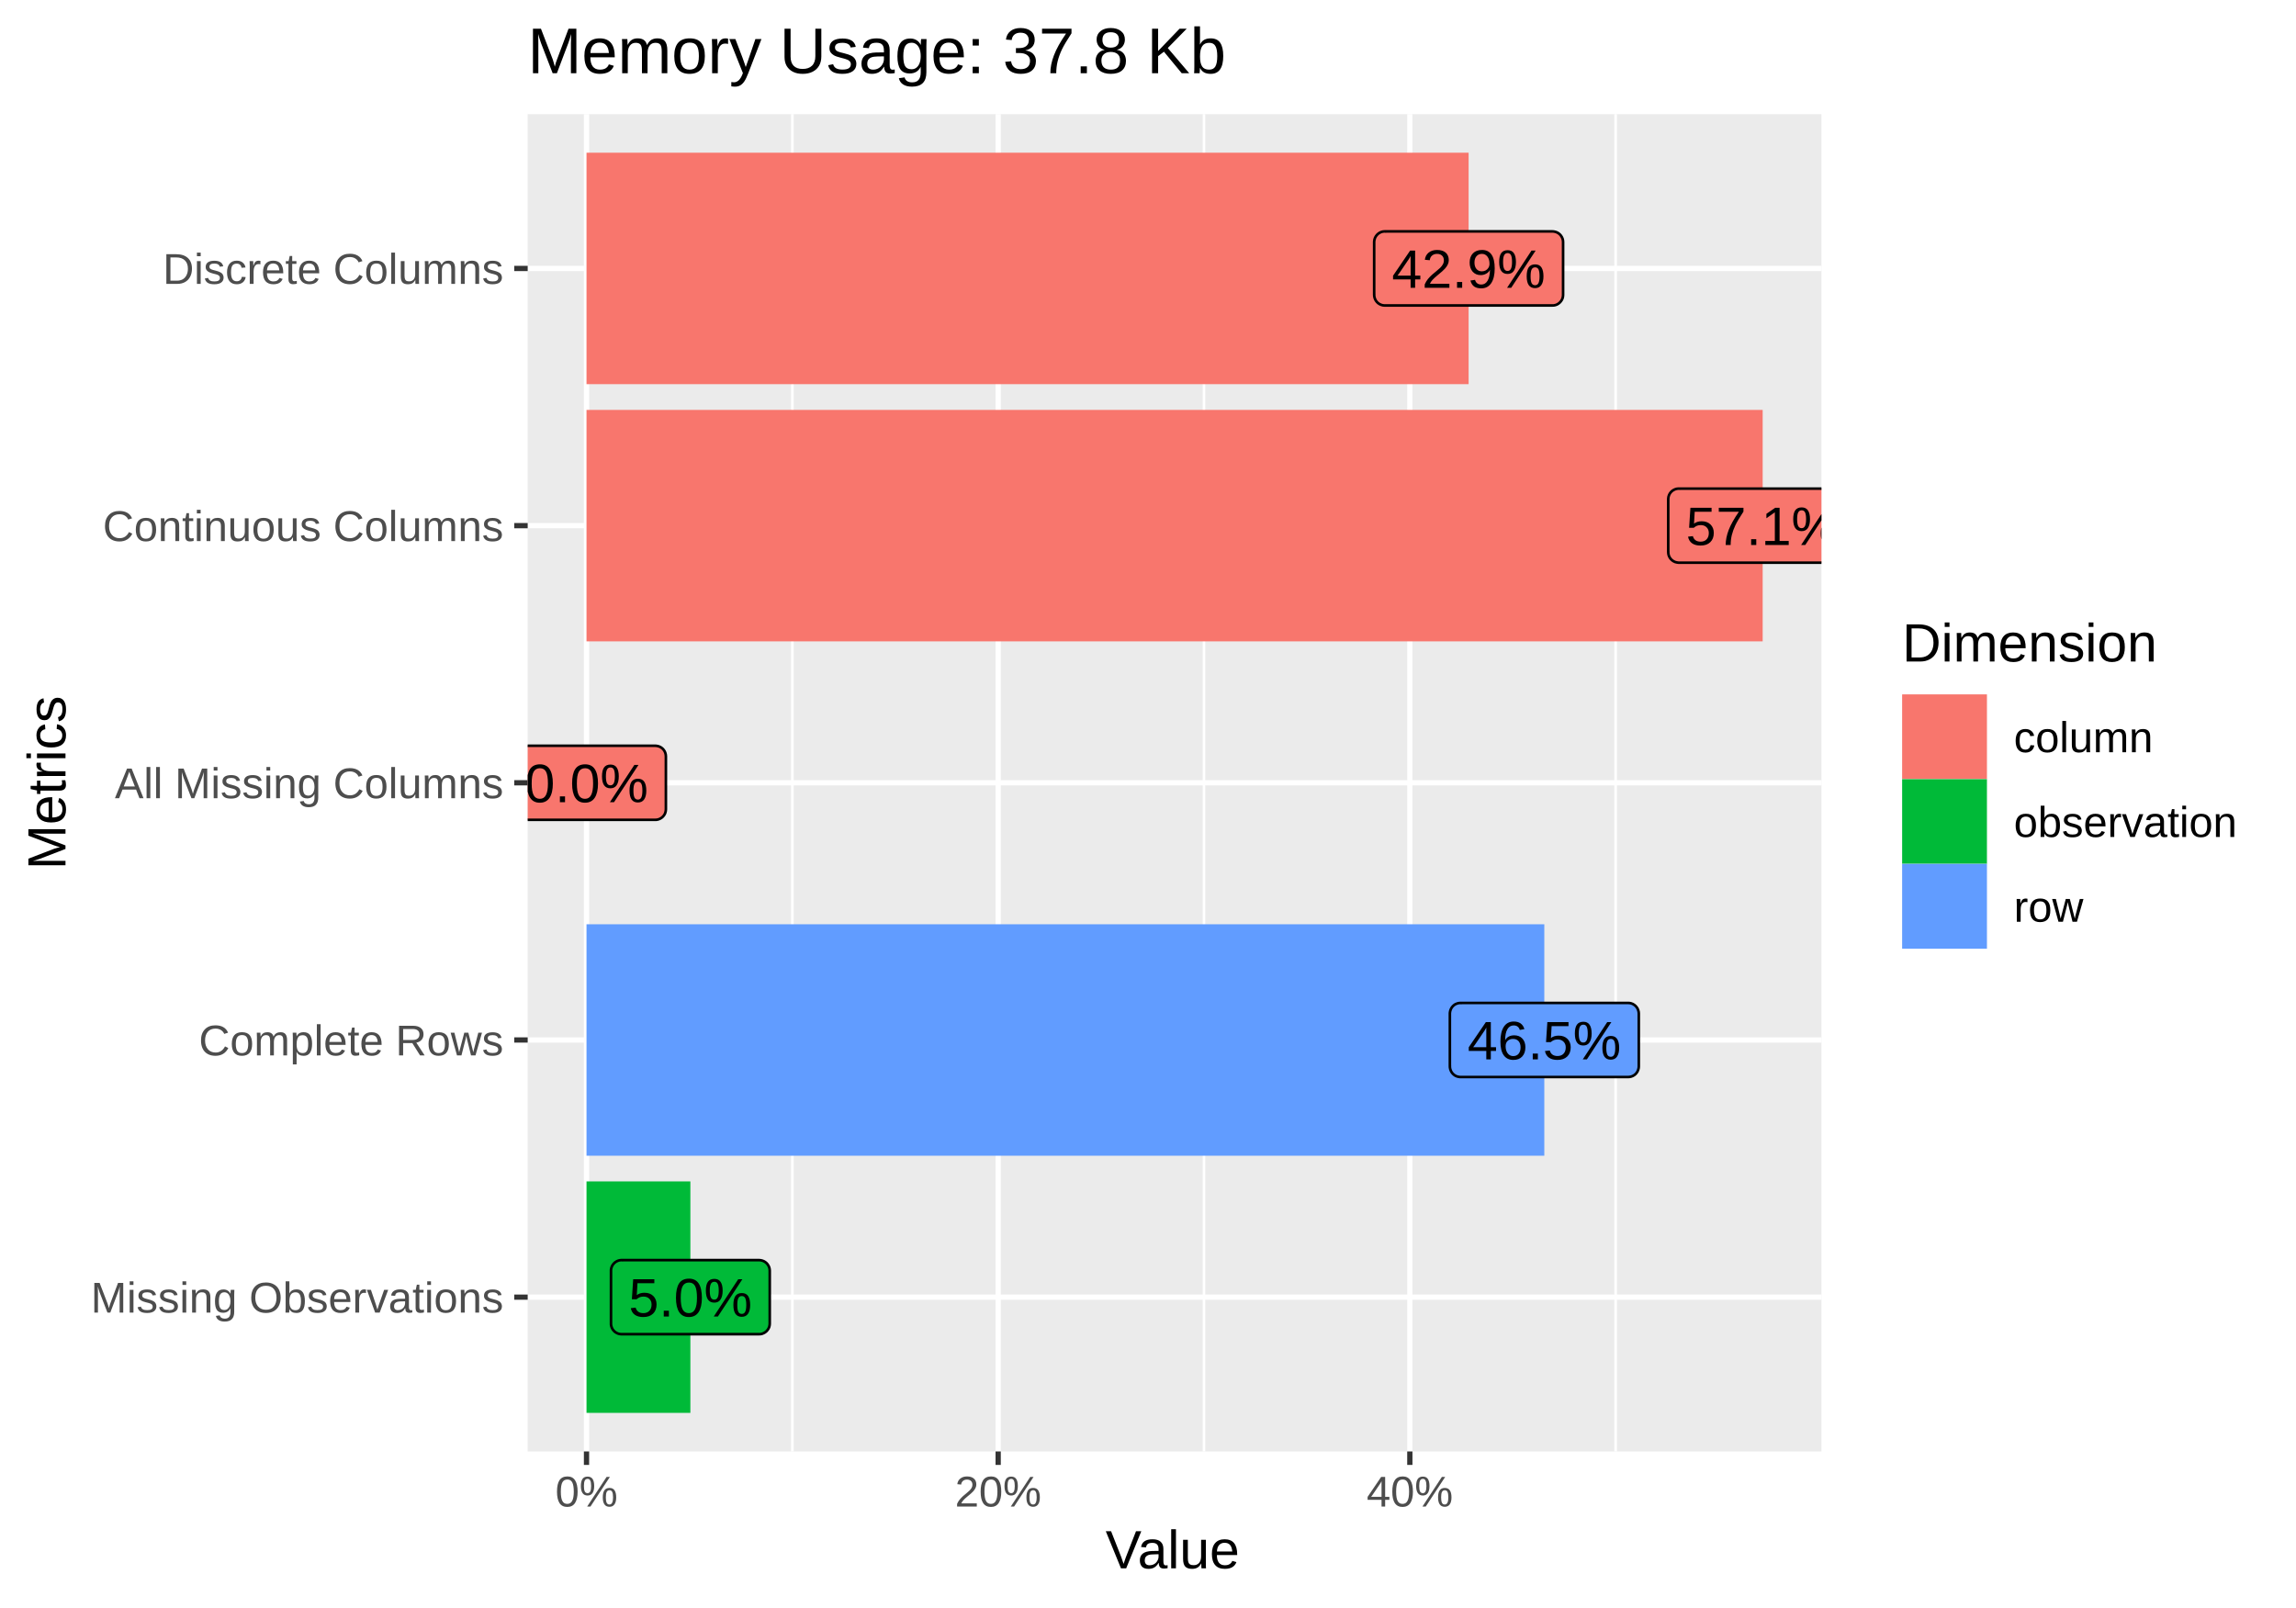
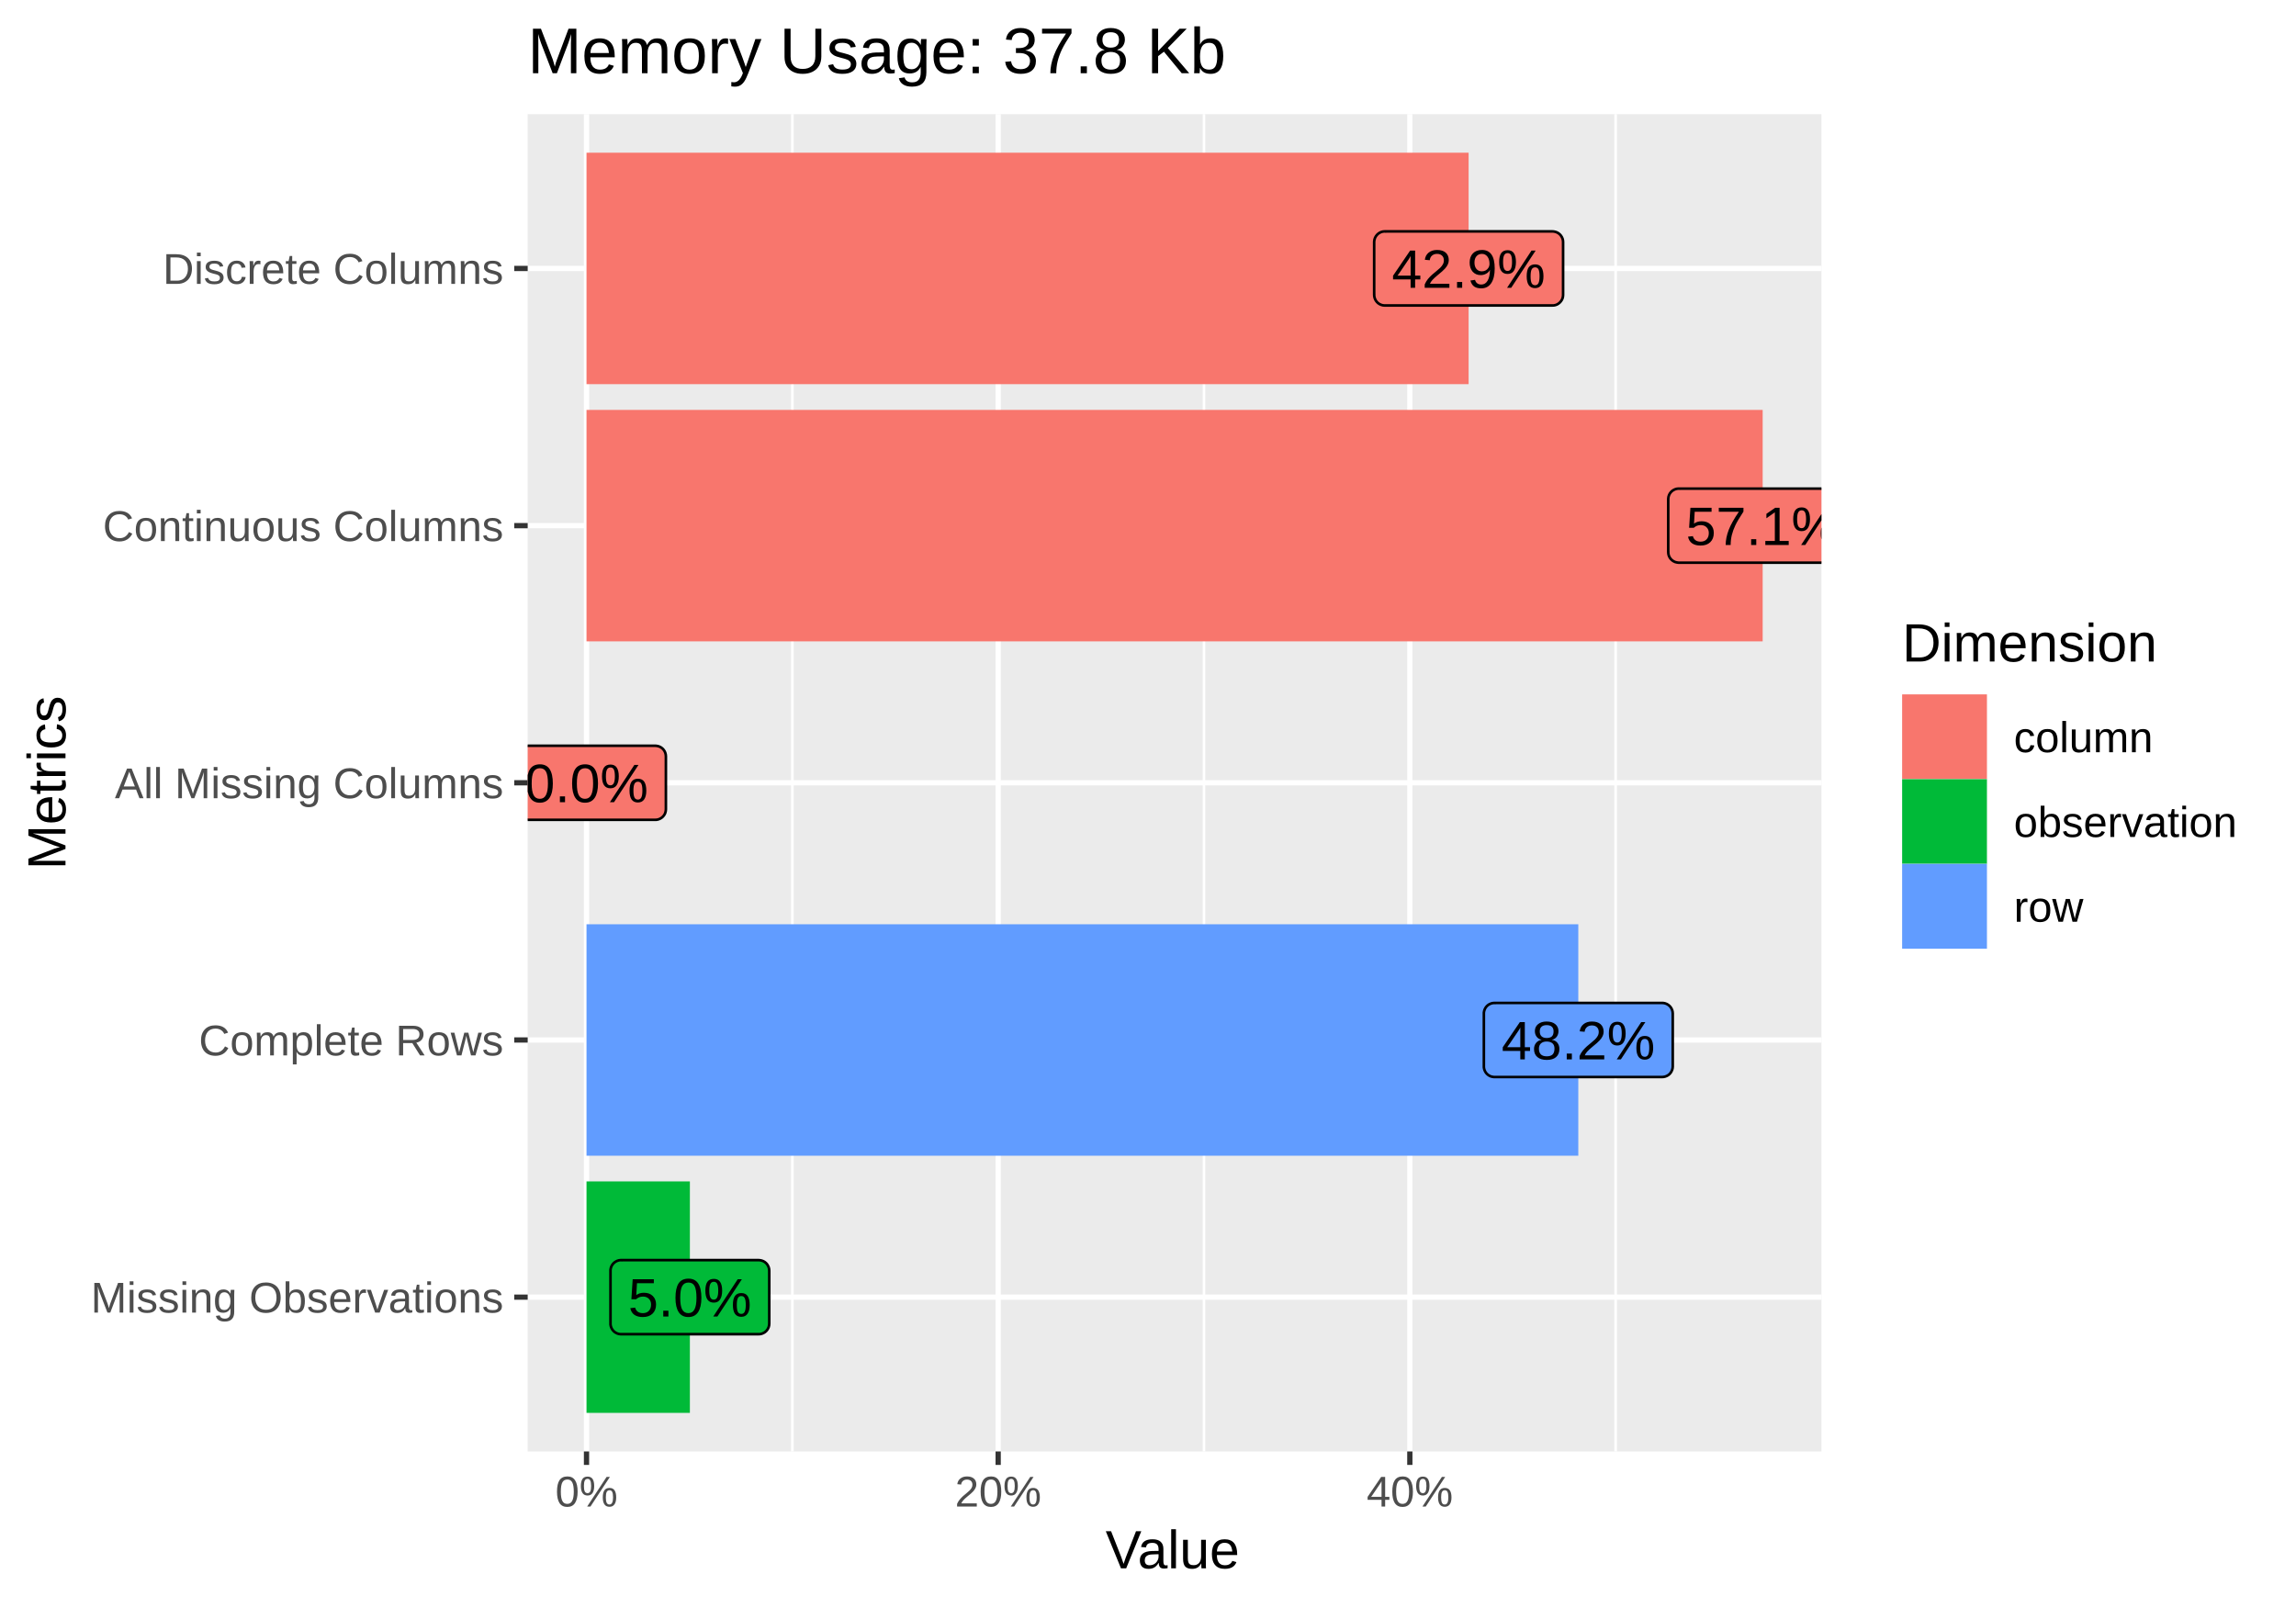
<svg xmlns="http://www.w3.org/2000/svg" viewBox="0 0 468.00 327.60">
  <defs>
    <style type="text/css">
    line, polyline, polygon, path, rect, circle {
      fill: none;
      stroke: #000000;
      stroke-linecap: round;
      stroke-linejoin: round;
      stroke-miterlimit: 10.00;
    }
  </style>
  </defs>
  <rect width="100%" height="100%" style="stroke: none; fill: none;" />
  <rect x="0" y="0.00" width="468.00" height="327.60" style="stroke-width: 1.07; stroke: #FFFFFF; fill: #FFFFFF;" />
  <defs>
    <clipPath id="cpMTA3LjU2fDM3MS4yOHwyOTUuODh8MjMuMjc=">
      <rect x="107.56" y="23.27" width="263.71" height="272.61" />
    </clipPath>
  </defs>
  <rect x="107.56" y="23.27" width="263.71" height="272.61" style="stroke-width: 1.07; stroke: none; fill: #EBEBEB;" clip-path="url(#cpMTA3LjU2fDM3MS4yOHwyOTUuODh8MjMuMjc=)" />
  <polyline points="161.51,295.88 161.51,23.27 " style="stroke-width: 0.53; stroke: #FFFFFF; stroke-linecap: butt;" clip-path="url(#cpMTA3LjU2fDM3MS4yOHwyOTUuODh8MjMuMjc=)" />
  <polyline points="245.41,295.88 245.41,23.27 " style="stroke-width: 0.53; stroke: #FFFFFF; stroke-linecap: butt;" clip-path="url(#cpMTA3LjU2fDM3MS4yOHwyOTUuODh8MjMuMjc=)" />
  <polyline points="329.32,295.88 329.32,23.27 " style="stroke-width: 0.53; stroke: #FFFFFF; stroke-linecap: butt;" clip-path="url(#cpMTA3LjU2fDM3MS4yOHwyOTUuODh8MjMuMjc=)" />
  <polyline points="107.56,264.42 371.28,264.42 " style="stroke-width: 1.07; stroke: #FFFFFF; stroke-linecap: butt;" clip-path="url(#cpMTA3LjU2fDM3MS4yOHwyOTUuODh8MjMuMjc=)" />
  <polyline points="107.56,212.00 371.28,212.00 " style="stroke-width: 1.07; stroke: #FFFFFF; stroke-linecap: butt;" clip-path="url(#cpMTA3LjU2fDM3MS4yOHwyOTUuODh8MjMuMjc=)" />
  <polyline points="107.56,159.57 371.28,159.57 " style="stroke-width: 1.07; stroke: #FFFFFF; stroke-linecap: butt;" clip-path="url(#cpMTA3LjU2fDM3MS4yOHwyOTUuODh8MjMuMjc=)" />
  <polyline points="107.56,107.15 371.28,107.15 " style="stroke-width: 1.07; stroke: #FFFFFF; stroke-linecap: butt;" clip-path="url(#cpMTA3LjU2fDM3MS4yOHwyOTUuODh8MjMuMjc=)" />
  <polyline points="107.56,54.72 371.28,54.72 " style="stroke-width: 1.07; stroke: #FFFFFF; stroke-linecap: butt;" clip-path="url(#cpMTA3LjU2fDM3MS4yOHwyOTUuODh8MjMuMjc=)" />
  <polyline points="119.55,295.88 119.55,23.27 " style="stroke-width: 1.07; stroke: #FFFFFF; stroke-linecap: butt;" clip-path="url(#cpMTA3LjU2fDM3MS4yOHwyOTUuODh8MjMuMjc=)" />
  <polyline points="203.46,295.88 203.46,23.27 " style="stroke-width: 1.07; stroke: #FFFFFF; stroke-linecap: butt;" clip-path="url(#cpMTA3LjU2fDM3MS4yOHwyOTUuODh8MjMuMjc=)" />
  <polyline points="287.37,295.88 287.37,23.27 " style="stroke-width: 1.07; stroke: #FFFFFF; stroke-linecap: butt;" clip-path="url(#cpMTA3LjU2fDM3MS4yOHwyOTUuODh8MjMuMjc=)" />
  <rect x="119.55" y="31.13" width="179.80" height="47.18" style="stroke-width: 1.07; stroke: none; stroke-linecap: square; stroke-linejoin: miter; fill: #F8766D;" clip-path="url(#cpMTA3LjU2fDM3MS4yOHwyOTUuODh8MjMuMjc=)" />
  <rect x="119.55" y="83.56" width="239.74" height="47.18" style="stroke-width: 1.07; stroke: none; stroke-linecap: square; stroke-linejoin: miter; fill: #F8766D;" clip-path="url(#cpMTA3LjU2fDM3MS4yOHwyOTUuODh8MjMuMjc=)" />
  <rect x="119.55" y="135.98" width="0.00" height="47.18" style="stroke-width: 1.07; stroke: none; stroke-linecap: square; stroke-linejoin: miter; fill: #F8766D;" clip-path="url(#cpMTA3LjU2fDM3MS4yOHwyOTUuODh8MjMuMjc=)" />
-   <rect x="119.55" y="188.41" width="195.23" height="47.18" style="stroke-width: 1.07; stroke: none; stroke-linecap: square; stroke-linejoin: miter; fill: #619CFF;" clip-path="url(#cpMTA3LjU2fDM3MS4yOHwyOTUuODh8MjMuMjc=)" />
-   <rect x="119.55" y="240.83" width="21.17" height="47.18" style="stroke-width: 1.07; stroke: none; stroke-linecap: square; stroke-linejoin: miter; fill: #00BA38;" clip-path="url(#cpMTA3LjU2fDM3MS4yOHwyOTUuODh8MjMuMjc=)" />
+   <rect x="119.55" y="188.41" width="202.16" height="47.18" style="stroke-width: 1.07; stroke: none; stroke-linecap: square; stroke-linejoin: miter; fill: #619CFF;" clip-path="url(#cpMTA3LjU2fDM3MS4yOHwyOTUuODh8MjMuMjc=)" />
+   <rect x="119.55" y="240.83" width="21.07" height="47.18" style="stroke-width: 1.07; stroke: none; stroke-linecap: square; stroke-linejoin: miter; fill: #00BA38;" clip-path="url(#cpMTA3LjU2fDM3MS4yOHwyOTUuODh8MjMuMjc=)" />
  <polygon points="282.26,62.27 316.45,62.27 316.36,62.27 316.71,62.26 317.05,62.19 317.37,62.07 317.67,61.89 317.94,61.67 318.17,61.41 318.36,61.12 318.50,60.80 318.58,60.46 318.61,60.11 318.61,60.11 318.61,49.33 318.61,49.33 318.58,48.98 318.50,48.65 318.36,48.33 318.17,48.03 317.94,47.77 317.67,47.55 317.37,47.38 317.05,47.26 316.71,47.19 316.45,47.17 282.26,47.17 282.52,47.19 282.18,47.17 281.83,47.21 281.50,47.31 281.18,47.46 280.90,47.66 280.65,47.90 280.44,48.18 280.28,48.48 280.17,48.81 280.11,49.16 280.10,49.33 280.10,60.11 280.11,59.94 280.11,60.29 280.17,60.63 280.28,60.96 280.44,61.27 280.65,61.55 280.90,61.79 281.18,61.98 281.50,62.13 281.83,62.23 282.18,62.27 " style="stroke-width: 0.53; fill: #F8766D;" clip-path="url(#cpMTA3LjU2fDM3MS4yOHwyOTUuODh8MjMuMjc=)" />
  <g clip-path="url(#cpMTA3LjU2fDM3MS4yOHwyOTUuODh8MjMuMjc=)">
    <text x="283.70" y="58.67" style="font-size: 11.04px; font-family: Arial;" textLength="31.30px" lengthAdjust="spacingAndGlyphs">42.9%</text>
  </g>
  <polygon points="342.20,114.70 376.38,114.70 376.29,114.70 376.64,114.68 376.98,114.61 377.31,114.49 377.61,114.32 377.88,114.10 378.11,113.84 378.29,113.54 378.43,113.22 378.51,112.88 378.54,112.54 378.54,112.54 378.54,101.76 378.54,101.76 378.51,101.41 378.43,101.07 378.29,100.75 378.11,100.46 377.88,100.20 377.61,99.98 377.31,99.80 376.98,99.68 376.64,99.61 376.38,99.60 342.20,99.60 342.46,99.61 342.11,99.60 341.77,99.64 341.43,99.74 341.12,99.89 340.83,100.08 340.58,100.32 340.37,100.60 340.21,100.91 340.10,101.24 340.05,101.58 340.04,101.76 340.04,112.54 340.05,112.36 340.05,112.71 340.10,113.06 340.21,113.39 340.37,113.69 340.58,113.97 340.83,114.21 341.12,114.41 341.43,114.56 341.77,114.65 342.11,114.70 " style="stroke-width: 0.53; fill: #F8766D;" clip-path="url(#cpMTA3LjU2fDM3MS4yOHwyOTUuODh8MjMuMjc=)" />
  <g clip-path="url(#cpMTA3LjU2fDM3MS4yOHwyOTUuODh8MjMuMjc=)">
    <text x="343.64" y="111.10" style="font-size: 11.04px; font-family: Arial;" textLength="31.30px" lengthAdjust="spacingAndGlyphs">57.1%</text>
  </g>
  <polygon points="105.53,167.12 133.57,167.12 133.49,167.12 133.83,167.11 134.17,167.04 134.50,166.91 134.80,166.74 135.07,166.52 135.30,166.26 135.49,165.97 135.62,165.65 135.70,165.31 135.73,164.96 135.73,164.96 135.73,154.18 135.73,154.18 135.70,153.83 135.62,153.50 135.49,153.18 135.30,152.88 135.07,152.62 134.80,152.40 134.50,152.23 134.17,152.11 133.83,152.04 133.57,152.02 105.53,152.02 105.79,152.04 105.44,152.02 105.10,152.06 104.76,152.16 104.45,152.31 104.16,152.51 103.91,152.75 103.70,153.03 103.54,153.33 103.43,153.66 103.38,154.01 103.37,154.18 103.37,164.96 103.38,164.79 103.38,165.14 103.43,165.48 103.54,165.81 103.70,166.12 103.91,166.40 104.16,166.64 104.45,166.83 104.76,166.98 105.10,167.08 105.44,167.12 " style="stroke-width: 0.53; fill: #F8766D;" clip-path="url(#cpMTA3LjU2fDM3MS4yOHwyOTUuODh8MjMuMjc=)" />
  <g clip-path="url(#cpMTA3LjU2fDM3MS4yOHwyOTUuODh8MjMuMjc=)">
    <text x="106.97" y="163.52" style="font-size: 11.04px; font-family: Arial;" textLength="25.16px" lengthAdjust="spacingAndGlyphs">0.0%</text>
  </g>
-   <polygon points="297.69,219.55 331.88,219.55 331.79,219.55 332.14,219.53 332.48,219.46 332.80,219.34 333.10,219.17 333.37,218.95 333.60,218.69 333.79,218.39 333.92,218.07 334.01,217.73 334.04,217.39 334.04,217.39 334.04,206.61 334.04,206.61 334.01,206.26 333.92,205.92 333.79,205.60 333.60,205.31 333.37,205.05 333.10,204.83 332.80,204.65 332.48,204.53 332.14,204.46 331.88,204.45 297.69,204.45 297.95,204.46 297.61,204.45 297.26,204.49 296.93,204.59 296.61,204.73 296.33,204.93 296.08,205.17 295.87,205.45 295.71,205.76 295.60,206.09 295.54,206.43 295.53,206.61 295.53,217.39 295.54,217.21 295.54,217.56 295.60,217.90 295.71,218.23 295.87,218.54 296.08,218.82 296.33,219.06 296.61,219.26 296.93,219.41 297.26,219.50 297.61,219.55 " style="stroke-width: 0.53; fill: #619CFF;" clip-path="url(#cpMTA3LjU2fDM3MS4yOHwyOTUuODh8MjMuMjc=)" />
+   <polygon points="304.62,219.55 338.80,219.55 338.71,219.55 339.06,219.53 339.40,219.46 339.72,219.34 340.03,219.17 340.30,218.95 340.53,218.69 340.71,218.39 340.85,218.07 340.93,217.73 340.96,217.39 340.96,217.39 340.96,206.61 340.96,206.61 340.93,206.26 340.85,205.92 340.71,205.60 340.53,205.31 340.30,205.05 340.03,204.83 339.72,204.65 339.40,204.53 339.06,204.46 338.80,204.45 304.62,204.45 304.88,204.46 304.53,204.45 304.18,204.49 303.85,204.59 303.54,204.73 303.25,204.93 303.00,205.17 302.79,205.45 302.63,205.76 302.52,206.09 302.46,206.43 302.46,206.61 302.46,217.39 302.46,217.21 302.46,217.56 302.52,217.90 302.63,218.23 302.79,218.54 303.00,218.82 303.25,219.06 303.54,219.26 303.85,219.41 304.18,219.50 304.53,219.55 " style="stroke-width: 0.53; fill: #619CFF;" clip-path="url(#cpMTA3LjU2fDM3MS4yOHwyOTUuODh8MjMuMjc=)" />
  <g clip-path="url(#cpMTA3LjU2fDM3MS4yOHwyOTUuODh8MjMuMjc=)">
-     <text x="299.13" y="215.95" style="font-size: 11.04px; font-family: Arial;" textLength="31.30px" lengthAdjust="spacingAndGlyphs">46.5%</text>
+     <text x="306.06" y="215.95" style="font-size: 11.04px; font-family: Arial;" textLength="31.30px" lengthAdjust="spacingAndGlyphs">48.2%</text>
  </g>
-   <polygon points="126.70,271.97 154.74,271.97 154.65,271.97 155.00,271.96 155.34,271.89 155.66,271.76 155.96,271.59 156.23,271.37 156.46,271.11 156.65,270.82 156.79,270.50 156.87,270.16 156.90,269.81 156.90,269.81 156.90,259.03 156.90,259.03 156.87,258.68 156.79,258.35 156.65,258.03 156.46,257.73 156.23,257.47 155.96,257.25 155.66,257.08 155.34,256.96 155.00,256.89 154.74,256.87 126.70,256.87 126.96,256.89 126.61,256.87 126.26,256.91 125.93,257.01 125.62,257.16 125.33,257.36 125.08,257.60 124.87,257.88 124.71,258.18 124.60,258.51 124.54,258.86 124.54,259.03 124.54,269.81 124.54,269.64 124.54,269.99 124.60,270.33 124.71,270.66 124.87,270.97 125.08,271.24 125.33,271.49 125.62,271.68 125.93,271.83 126.26,271.93 126.61,271.97 " style="stroke-width: 0.53; fill: #00BA38;" clip-path="url(#cpMTA3LjU2fDM3MS4yOHwyOTUuODh8MjMuMjc=)" />
+   <polygon points="126.60,271.97 154.64,271.97 154.55,271.97 154.90,271.96 155.24,271.89 155.57,271.76 155.87,271.59 156.14,271.37 156.37,271.11 156.55,270.82 156.69,270.50 156.77,270.16 156.80,269.81 156.80,269.81 156.80,259.03 156.80,259.03 156.77,258.68 156.69,258.35 156.55,258.03 156.37,257.73 156.14,257.47 155.87,257.25 155.57,257.08 155.24,256.96 154.90,256.89 154.64,256.87 126.60,256.87 126.86,256.89 126.51,256.87 126.16,256.91 125.83,257.01 125.52,257.16 125.23,257.36 124.98,257.60 124.77,257.88 124.61,258.18 124.50,258.51 124.44,258.86 124.44,259.03 124.44,269.81 124.44,269.64 124.44,269.99 124.50,270.33 124.61,270.66 124.77,270.97 124.98,271.24 125.23,271.49 125.52,271.68 125.83,271.83 126.16,271.93 126.51,271.97 " style="stroke-width: 0.53; fill: #00BA38;" clip-path="url(#cpMTA3LjU2fDM3MS4yOHwyOTUuODh8MjMuMjc=)" />
  <g clip-path="url(#cpMTA3LjU2fDM3MS4yOHwyOTUuODh8MjMuMjc=)">
-     <text x="128.14" y="268.37" style="font-size: 11.04px; font-family: Arial;" textLength="25.16px" lengthAdjust="spacingAndGlyphs">5.0%</text>
+     <text x="128.04" y="268.37" style="font-size: 11.04px; font-family: Arial;" textLength="25.16px" lengthAdjust="spacingAndGlyphs">5.0%</text>
  </g>
  <defs>
    <clipPath id="cpMC4wMHw0NjguMDB8MzI3LjYwfDAuMDA=">
      <rect x="0.00" y="0.00" width="468.00" height="327.60" />
    </clipPath>
  </defs>
  <g clip-path="url(#cpMC4wMHw0NjguMDB8MzI3LjYwfDAuMDA=)">
    <text x="18.51" y="267.57" style="font-size: 8.80px; fill: #4D4D4D; font-family: Arial;" textLength="84.12px" lengthAdjust="spacingAndGlyphs">Missing Observations</text>
  </g>
  <g clip-path="url(#cpMC4wMHw0NjguMDB8MzI3LjYwfDAuMDA=)">
    <text x="40.52" y="215.15" style="font-size: 8.80px; fill: #4D4D4D; font-family: Arial;" textLength="62.11px" lengthAdjust="spacingAndGlyphs">Complete Rows</text>
  </g>
  <g clip-path="url(#cpMC4wMHw0NjguMDB8MzI3LjYwfDAuMDA=)">
    <text x="23.41" y="162.72" style="font-size: 8.80px; fill: #4D4D4D; font-family: Arial;" textLength="79.22px" lengthAdjust="spacingAndGlyphs">All Missing Columns</text>
  </g>
  <g clip-path="url(#cpMC4wMHw0NjguMDB8MzI3LjYwfDAuMDA=)">
    <text x="20.95" y="110.30" style="font-size: 8.80px; fill: #4D4D4D; font-family: Arial;" textLength="81.69px" lengthAdjust="spacingAndGlyphs">Continuous Columns</text>
  </g>
  <g clip-path="url(#cpMC4wMHw0NjguMDB8MzI3LjYwfDAuMDA=)">
    <text x="33.19" y="57.87" style="font-size: 8.80px; fill: #4D4D4D; font-family: Arial;" textLength="69.44px" lengthAdjust="spacingAndGlyphs">Discrete Columns</text>
  </g>
  <polyline points="104.82,264.42 107.56,264.42 " style="stroke-width: 1.07; stroke: #333333; stroke-linecap: butt;" clip-path="url(#cpMC4wMHw0NjguMDB8MzI3LjYwfDAuMDA=)" />
  <polyline points="104.82,212.00 107.56,212.00 " style="stroke-width: 1.07; stroke: #333333; stroke-linecap: butt;" clip-path="url(#cpMC4wMHw0NjguMDB8MzI3LjYwfDAuMDA=)" />
  <polyline points="104.82,159.57 107.56,159.57 " style="stroke-width: 1.07; stroke: #333333; stroke-linecap: butt;" clip-path="url(#cpMC4wMHw0NjguMDB8MzI3LjYwfDAuMDA=)" />
  <polyline points="104.82,107.15 107.56,107.15 " style="stroke-width: 1.07; stroke: #333333; stroke-linecap: butt;" clip-path="url(#cpMC4wMHw0NjguMDB8MzI3LjYwfDAuMDA=)" />
  <polyline points="104.82,54.72 107.56,54.72 " style="stroke-width: 1.07; stroke: #333333; stroke-linecap: butt;" clip-path="url(#cpMC4wMHw0NjguMDB8MzI3LjYwfDAuMDA=)" />
  <polyline points="119.55,298.62 119.55,295.88 " style="stroke-width: 1.07; stroke: #333333; stroke-linecap: butt;" clip-path="url(#cpMC4wMHw0NjguMDB8MzI3LjYwfDAuMDA=)" />
  <polyline points="203.46,298.62 203.46,295.88 " style="stroke-width: 1.07; stroke: #333333; stroke-linecap: butt;" clip-path="url(#cpMC4wMHw0NjguMDB8MzI3LjYwfDAuMDA=)" />
  <polyline points="287.37,298.62 287.37,295.88 " style="stroke-width: 1.07; stroke: #333333; stroke-linecap: butt;" clip-path="url(#cpMC4wMHw0NjguMDB8MzI3LjYwfDAuMDA=)" />
  <g clip-path="url(#cpMC4wMHw0NjguMDB8MzI3LjYwfDAuMDA=)">
    <text x="113.19" y="307.11" style="font-size: 8.80px; fill: #4D4D4D; font-family: Arial;" textLength="12.72px" lengthAdjust="spacingAndGlyphs">0%</text>
  </g>
  <g clip-path="url(#cpMC4wMHw0NjguMDB8MzI3LjYwfDAuMDA=)">
    <text x="194.65" y="307.11" style="font-size: 8.80px; fill: #4D4D4D; font-family: Arial;" textLength="17.61px" lengthAdjust="spacingAndGlyphs">20%</text>
  </g>
  <g clip-path="url(#cpMC4wMHw0NjguMDB8MzI3LjYwfDAuMDA=)">
    <text x="278.56" y="307.11" style="font-size: 8.80px; fill: #4D4D4D; font-family: Arial;" textLength="17.61px" lengthAdjust="spacingAndGlyphs">40%</text>
  </g>
  <g clip-path="url(#cpMC4wMHw0NjguMDB8MzI3LjYwfDAuMDA=)">
    <text x="225.35" y="319.70" style="font-size: 11.00px; font-family: Arial;" textLength="28.13px" lengthAdjust="spacingAndGlyphs">Value</text>
  </g>
  <g clip-path="url(#cpMC4wMHw0NjguMDB8MzI3LjYwfDAuMDA=)">
    <text transform="translate(13.35,177.29) rotate(-90)" style="font-size: 11.00px; font-family: Arial;" textLength="35.44px" lengthAdjust="spacingAndGlyphs">Metrics</text>
  </g>
  <rect x="382.24" y="120.27" width="80.28" height="78.60" style="stroke-width: 1.07; stroke: none; fill: #FFFFFF;" clip-path="url(#cpMC4wMHw0NjguMDB8MzI3LjYwfDAuMDA=)" />
  <g clip-path="url(#cpMC4wMHw0NjguMDB8MzI3LjYwfDAuMDA=)">
    <text x="387.72" y="134.85" style="font-size: 11.00px; font-family: Arial;" textLength="51.97px" lengthAdjust="spacingAndGlyphs">Dimension</text>
  </g>
  <rect x="387.72" y="141.55" width="17.28" height="17.28" style="stroke-width: 1.07; stroke: none; fill: #F2F2F2;" clip-path="url(#cpMC4wMHw0NjguMDB8MzI3LjYwfDAuMDA=)" />
  <rect x="388.42" y="142.26" width="15.86" height="15.86" style="stroke-width: 1.07; stroke: none; stroke-linecap: square; stroke-linejoin: miter; fill: #F8766D;" clip-path="url(#cpMC4wMHw0NjguMDB8MzI3LjYwfDAuMDA=)" />
  <rect x="387.72" y="141.55" width="17.28" height="17.28" style="stroke-width: 0.75; stroke: none; fill: #F8766D;" clip-path="url(#cpMC4wMHw0NjguMDB8MzI3LjYwfDAuMDA=)" />
  <rect x="387.72" y="158.83" width="17.28" height="17.28" style="stroke-width: 1.07; stroke: none; fill: #F2F2F2;" clip-path="url(#cpMC4wMHw0NjguMDB8MzI3LjYwfDAuMDA=)" />
  <rect x="388.42" y="159.54" width="15.86" height="15.86" style="stroke-width: 1.07; stroke: none; stroke-linecap: square; stroke-linejoin: miter; fill: #00BA38;" clip-path="url(#cpMC4wMHw0NjguMDB8MzI3LjYwfDAuMDA=)" />
  <rect x="387.72" y="158.83" width="17.28" height="17.28" style="stroke-width: 0.75; stroke: none; fill: #00BA38;" clip-path="url(#cpMC4wMHw0NjguMDB8MzI3LjYwfDAuMDA=)" />
  <rect x="387.72" y="176.11" width="17.28" height="17.28" style="stroke-width: 1.07; stroke: none; fill: #F2F2F2;" clip-path="url(#cpMC4wMHw0NjguMDB8MzI3LjYwfDAuMDA=)" />
  <rect x="388.42" y="176.82" width="15.86" height="15.86" style="stroke-width: 1.07; stroke: none; stroke-linecap: square; stroke-linejoin: miter; fill: #619CFF;" clip-path="url(#cpMC4wMHw0NjguMDB8MzI3LjYwfDAuMDA=)" />
  <rect x="387.72" y="176.11" width="17.28" height="17.28" style="stroke-width: 0.75; stroke: none; fill: #619CFF;" clip-path="url(#cpMC4wMHw0NjguMDB8MzI3LjYwfDAuMDA=)" />
  <g clip-path="url(#cpMC4wMHw0NjguMDB8MzI3LjYwfDAuMDA=)">
    <text x="410.48" y="153.34" style="font-size: 8.80px; font-family: Arial;" textLength="28.37px" lengthAdjust="spacingAndGlyphs">column</text>
  </g>
  <g clip-path="url(#cpMC4wMHw0NjguMDB8MzI3LjYwfDAuMDA=)">
    <text x="410.48" y="170.62" style="font-size: 8.80px; font-family: Arial;" textLength="45.50px" lengthAdjust="spacingAndGlyphs">observation</text>
  </g>
  <g clip-path="url(#cpMC4wMHw0NjguMDB8MzI3LjYwfDAuMDA=)">
    <text x="410.48" y="187.90" style="font-size: 8.80px; font-family: Arial;" textLength="14.18px" lengthAdjust="spacingAndGlyphs">row</text>
  </g>
  <g clip-path="url(#cpMC4wMHw0NjguMDB8MzI3LjYwfDAuMDA=)">
    <text x="107.56" y="14.93" style="font-size: 13.20px; font-family: Arial;" textLength="142.33px" lengthAdjust="spacingAndGlyphs">Memory Usage: 37.8 Kb</text>
  </g>
</svg>
